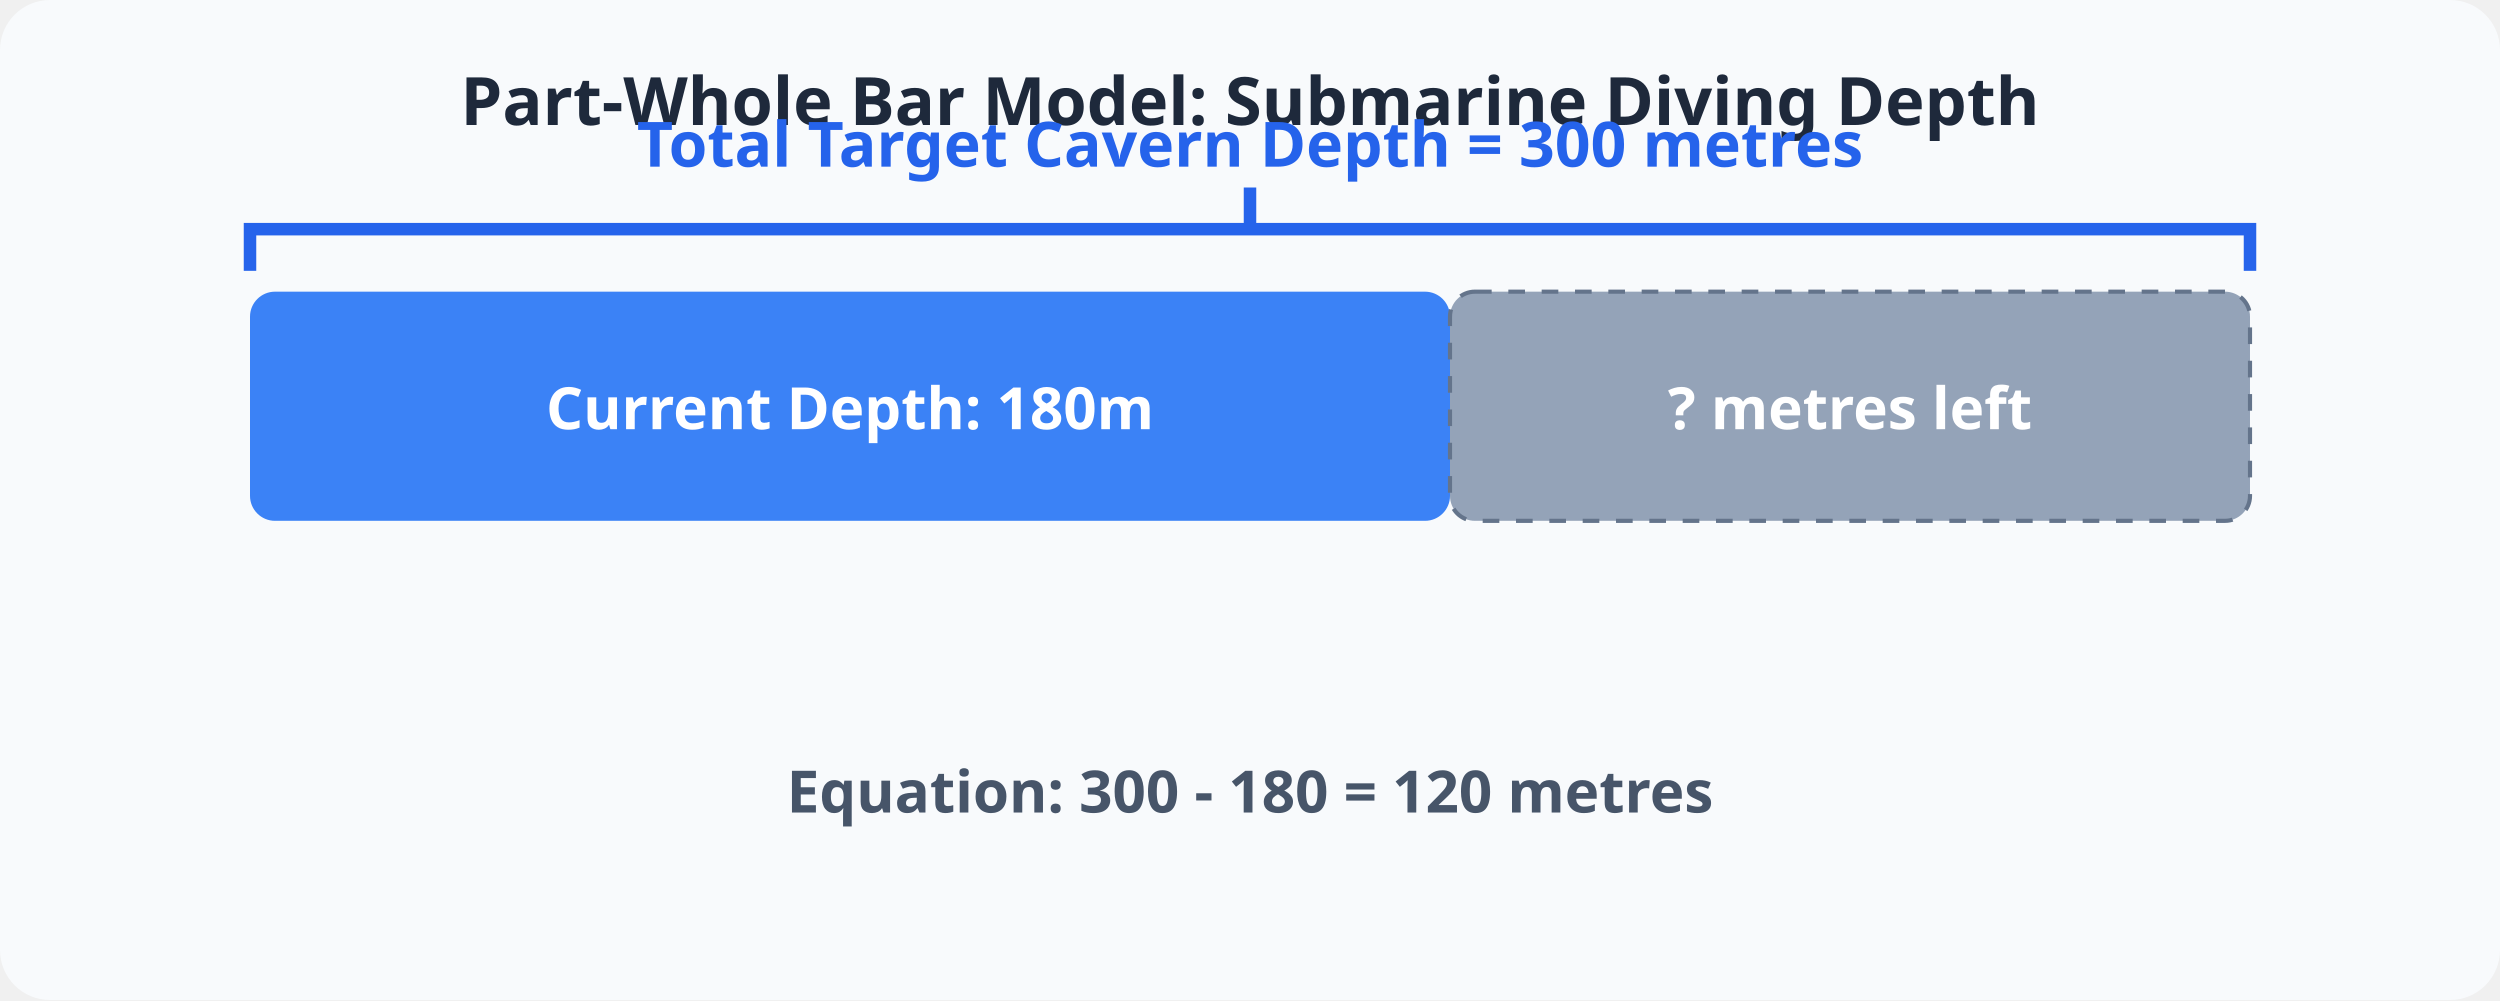
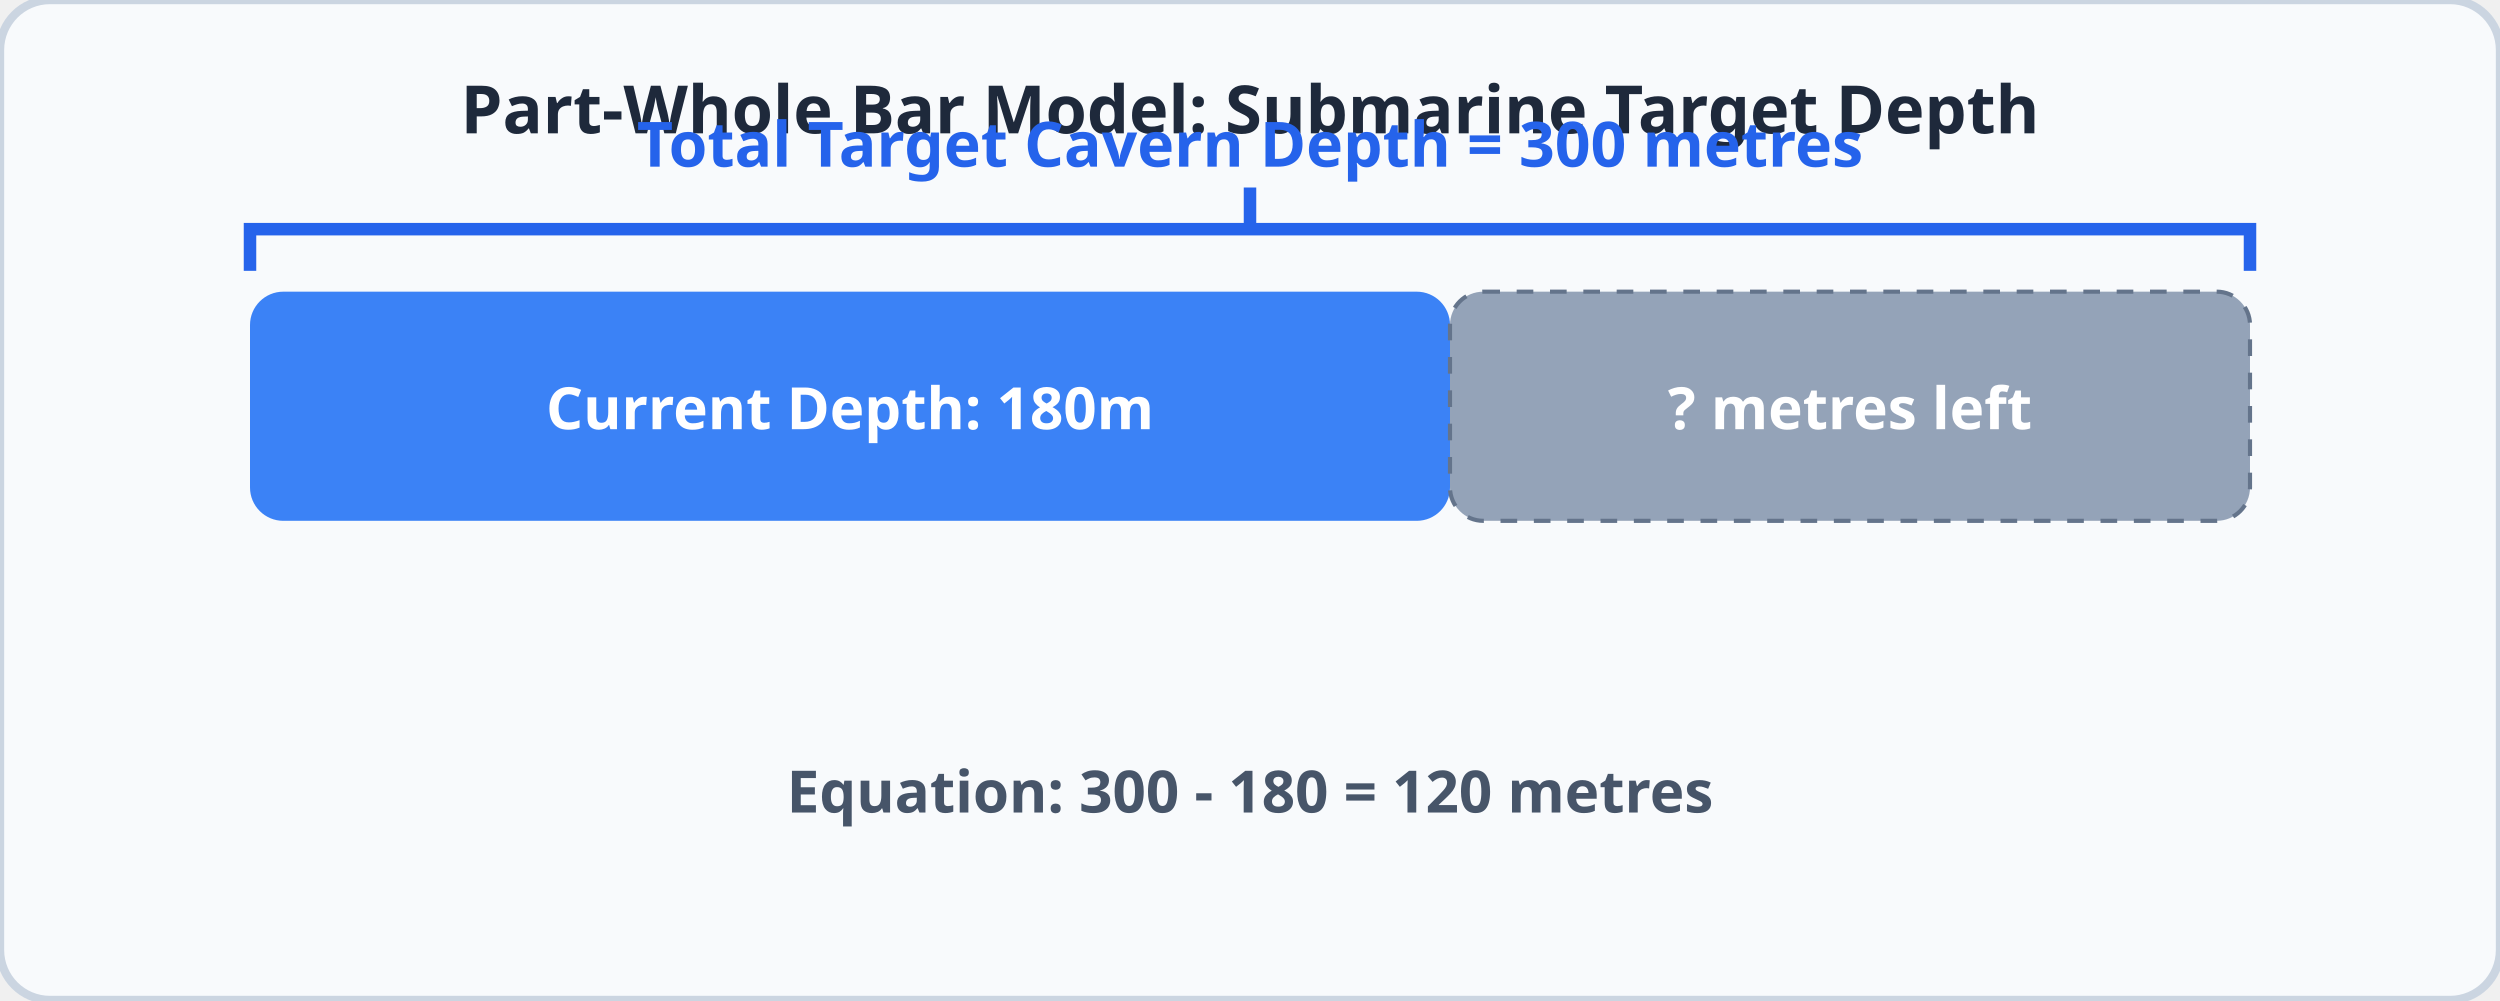
<svg xmlns="http://www.w3.org/2000/svg" viewBox="0 0 600 240" width="100%" height="100%">
-   <rect width="600" height="240" fill="#f8fafc" rx="12" />
-   <text x="300" y="30" font-family="sans-serif" font-size="16" font-weight="bold" fill="#1e293b" text-anchor="middle">Part-Whole Bar Model: Submarine Diving Depth</text>
+   <rect width="600" height="240" fill="#f8fafc" rx="12" stroke="#cbd5e1" stroke-width="2" />
+   <text x="300" y="32" font-family="sans-serif" font-size="16" font-weight="bold" fill="#1e293b" text-anchor="middle">Part-Whole Bar Model: Submarine Target Depth</text>
  <path d="M 60 65 L 60 55 L 540 55 L 540 65 M 300 55 L 300 45" stroke="#2563eb" stroke-width="3" fill="none" />
  <text x="300" y="40" font-family="sans-serif" font-size="15" font-weight="bold" fill="#2563eb" text-anchor="middle">Total Target Cavern Depth = 300 metres</text>
-   <rect x="60" y="70" width="288" height="55" fill="#3b82f6" rx="6" />
+   <rect x="60" y="70" width="288" height="55" fill="#3b82f6" rx="8" />
  <text x="204" y="103" font-family="sans-serif" font-size="14" font-weight="bold" fill="#ffffff" text-anchor="middle">Current Depth: 180m</text>
-   <rect x="348" y="70" width="192" height="55" fill="#94a3b8" rx="6" stroke="#64748b" stroke-dasharray="4,4" />
+   <rect x="348" y="70" width="192" height="55" fill="#94a3b8" rx="8" stroke="#64748b" stroke-dasharray="4,4" />
  <text x="444" y="103" font-family="sans-serif" font-size="14" font-weight="bold" fill="#ffffff" text-anchor="middle">? metres left</text>
  <text x="300" y="195" font-family="sans-serif" font-size="14" font-weight="bold" fill="#475569" text-anchor="middle">Equation: 300 - 180 = 120 metres</text>
</svg>
